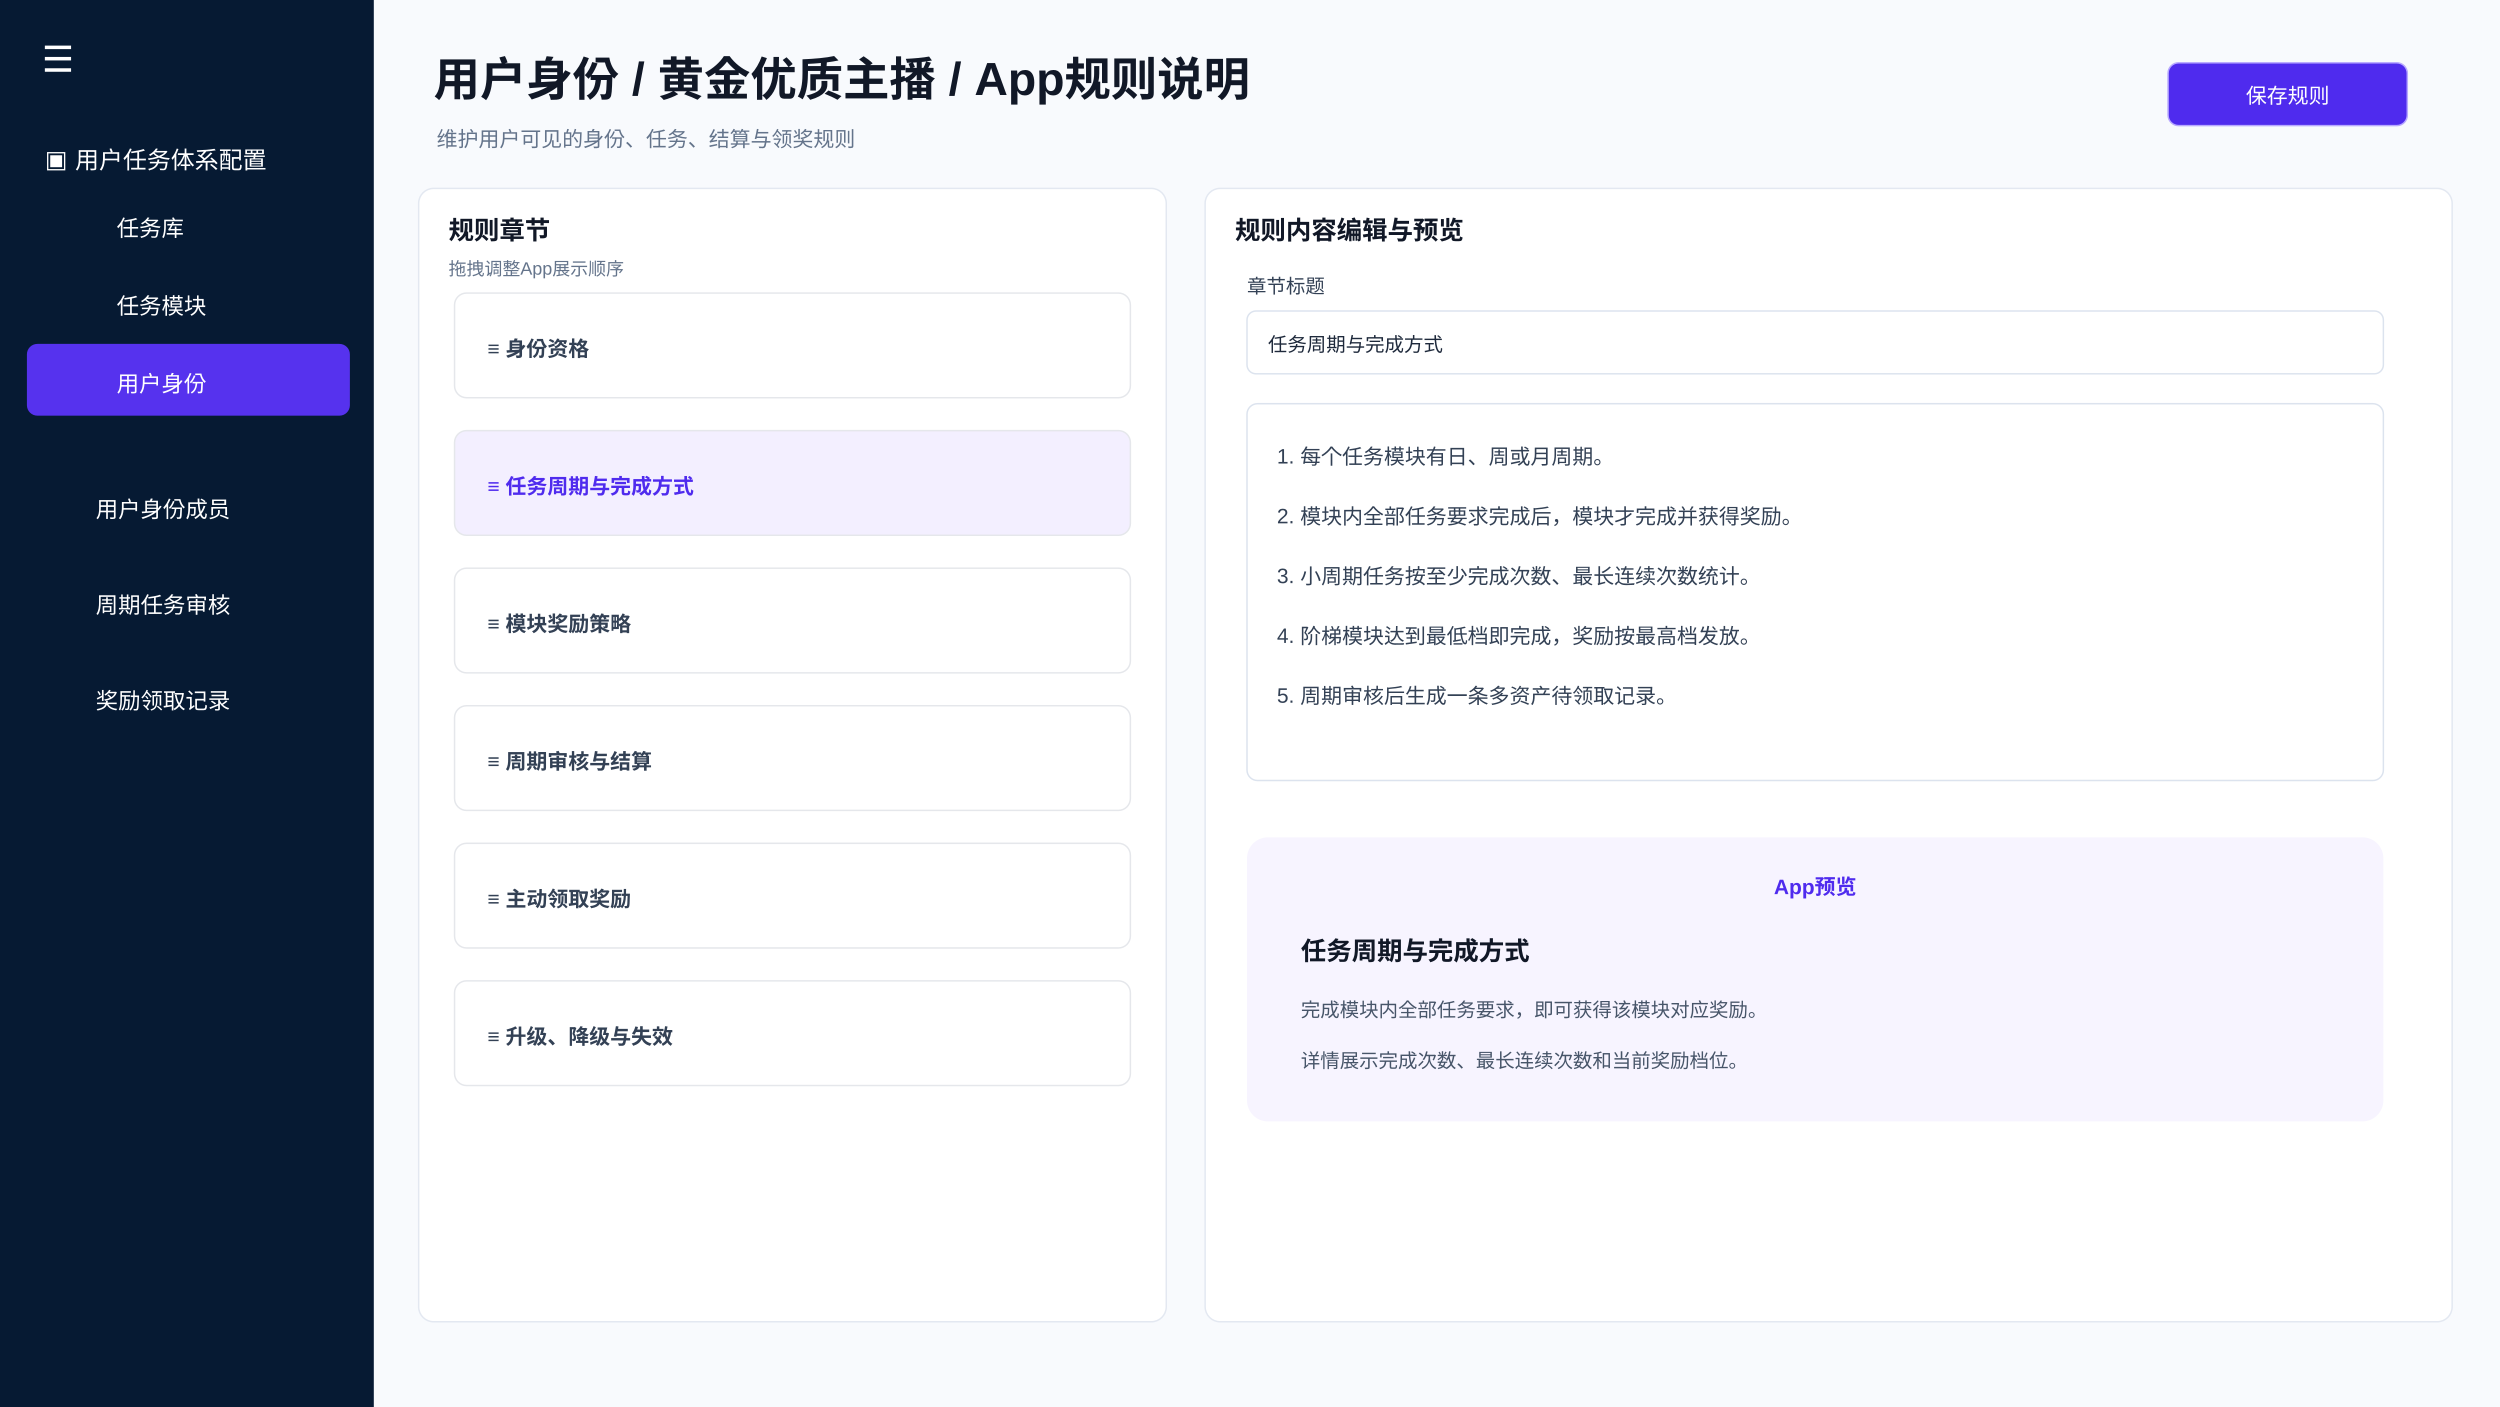
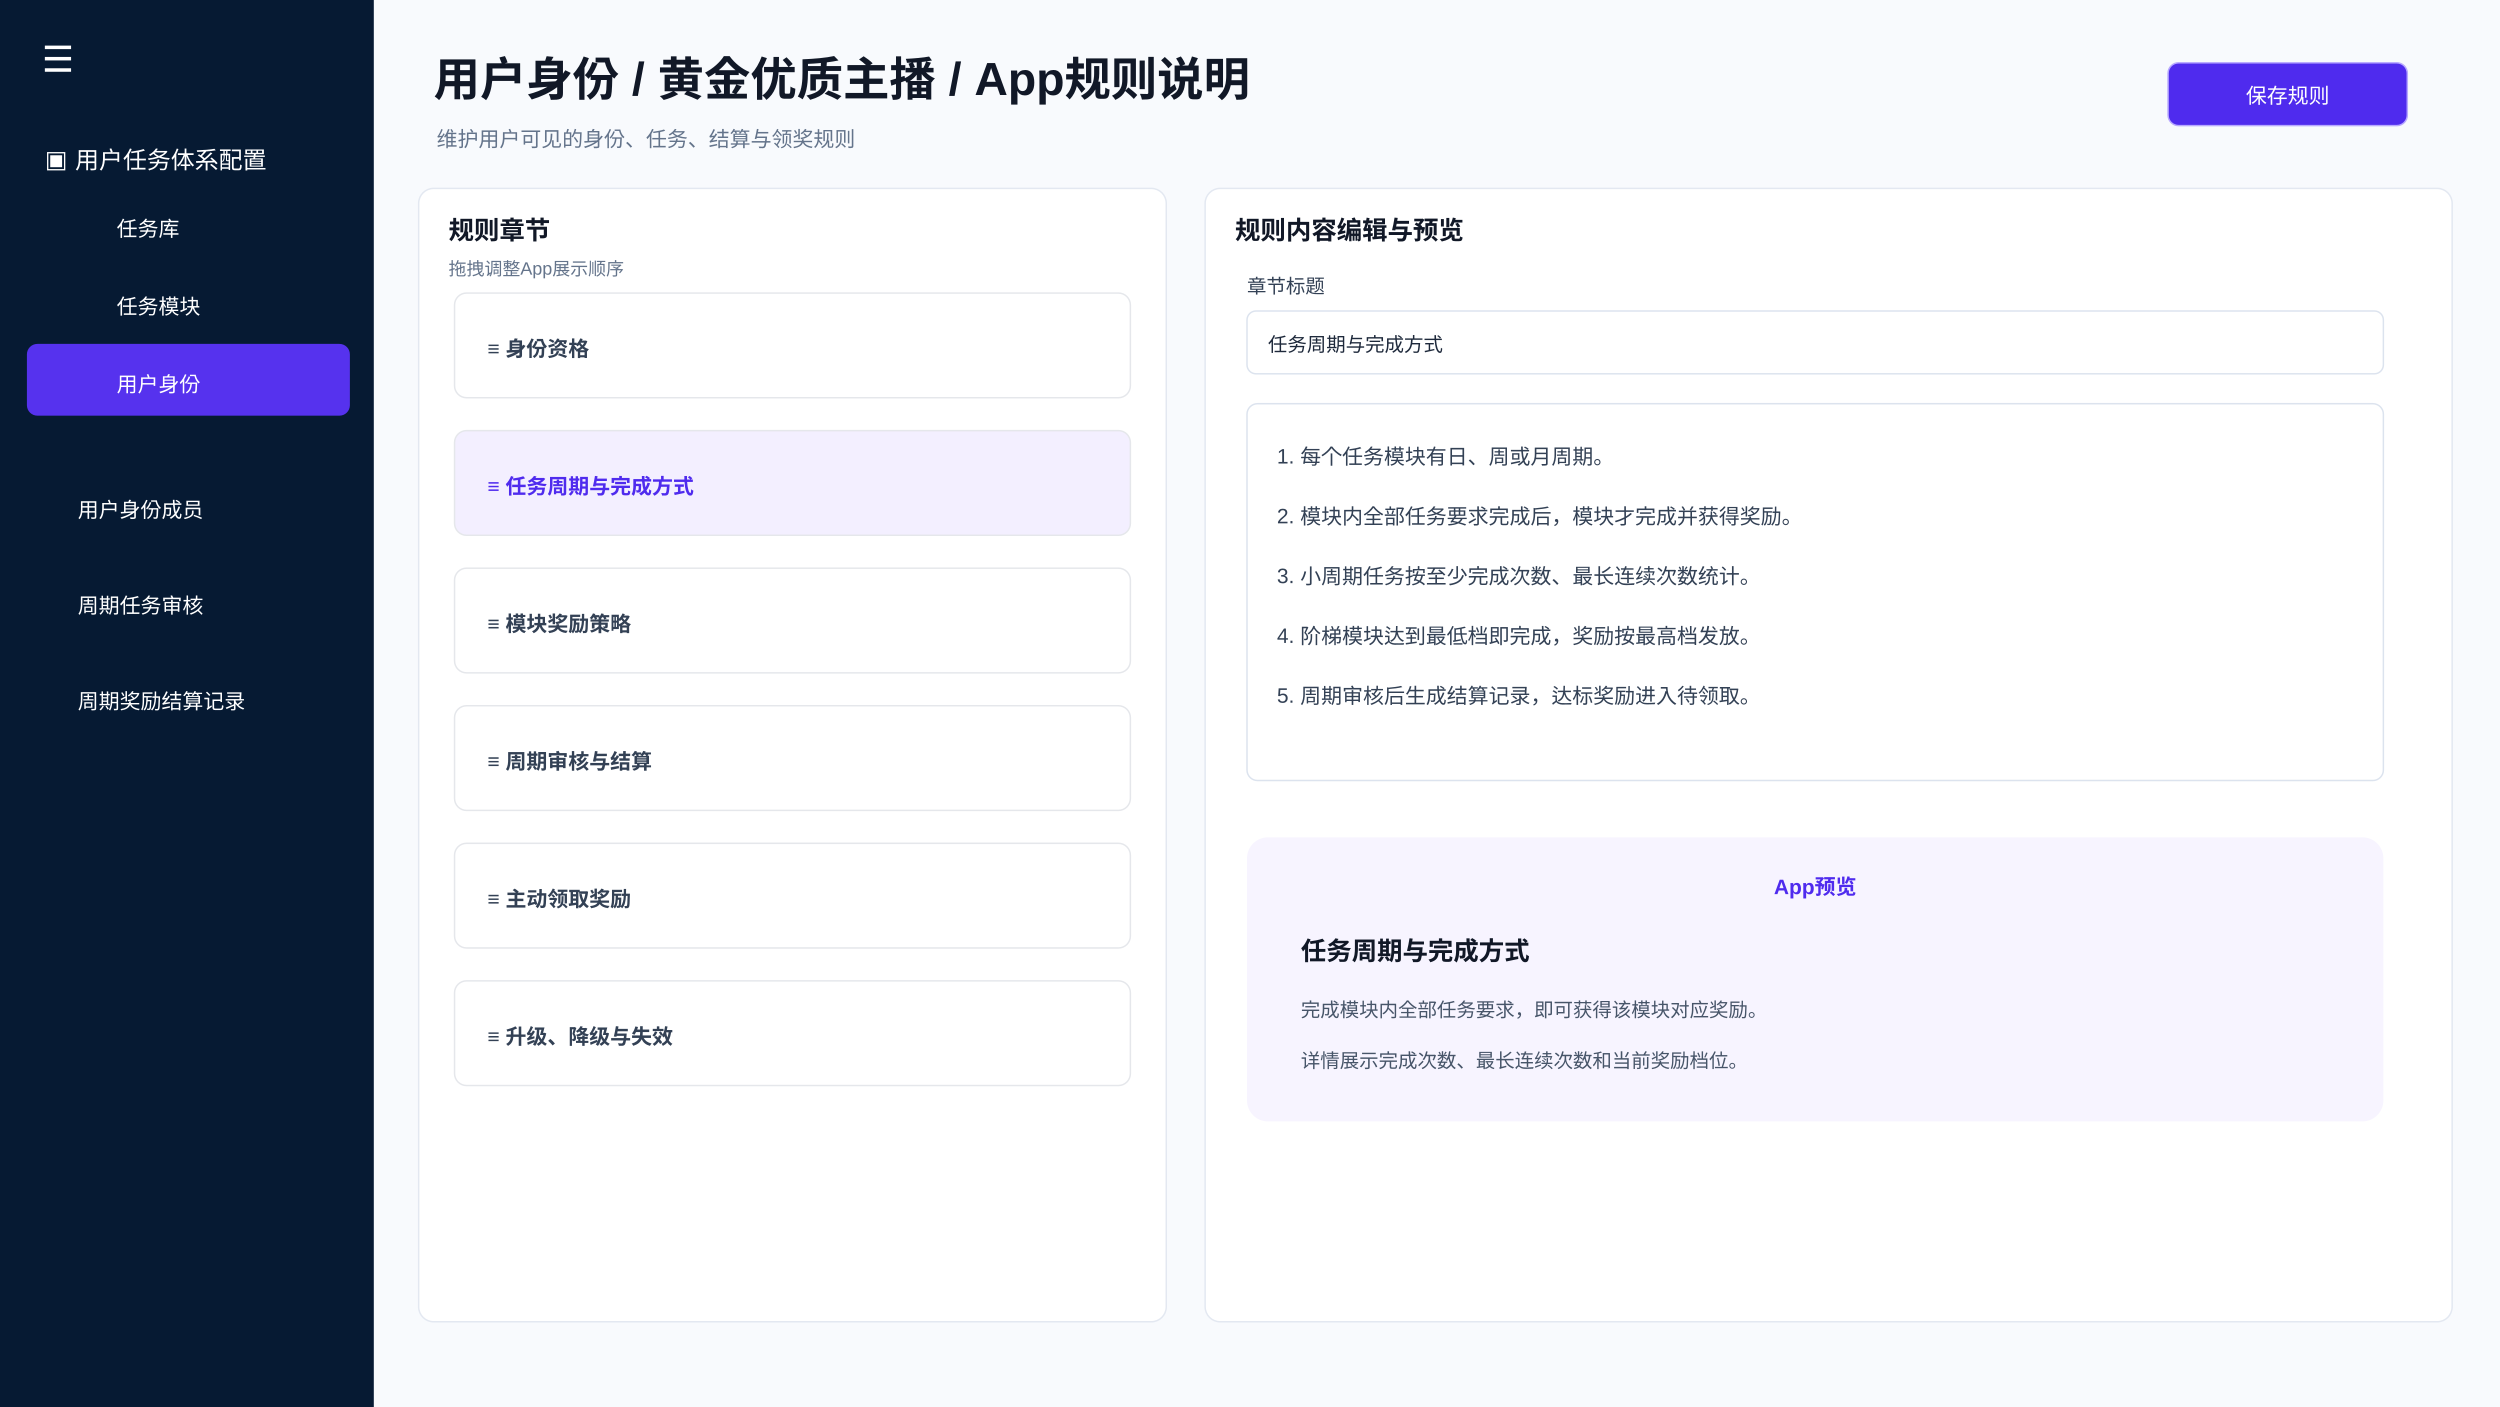
<svg xmlns="http://www.w3.org/2000/svg" width="1672" height="941" viewBox="0 0 1672 941">
  <defs>
    <linearGradient id="purpleGradient" x1="0" y1="0" x2="1" y2="1">
      <stop offset="0" stop-color="#8B5CF6" />
      <stop offset="1" stop-color="#4F2BEE" />
    </linearGradient>
  </defs>
  <style>text{font-family:"Microsoft YaHei","PingFang SC",Arial,sans-serif}</style>
  <rect x="0" y="0" width="1672" height="941" rx="0" fill="#F8FAFD" stroke="none" stroke-width="1" />
  <rect x="0" y="0" width="250" height="941" rx="0" fill="#061A33" stroke="none" stroke-width="1" />
  <text x="28" y="48" font-size="24" fill="#FFF" font-weight="400" text-anchor="start">☰</text>
  <text x="30" y="112" font-size="16" fill="#FFF" font-weight="500" text-anchor="start">▣  用户任务体系配置</text>
-   <text x="78" y="158" font-size="15" fill="#FFF" font-weight="500" text-anchor="start">任务库</text>
-   <text x="78" y="210" font-size="15" fill="#FFF" font-weight="500" text-anchor="start">任务模块</text>
+   <text x="78" y="158" font-size="14" fill="#FFF" font-weight="500" text-anchor="start">任务库</text>
+   <text x="78" y="210" font-size="14" fill="#FFF" font-weight="500" text-anchor="start">任务模块</text>
  <rect x="18" y="230" width="216" height="48" rx="7" fill="#5632EE" stroke="none" stroke-width="1" />
-   <text x="78" y="262" font-size="15" fill="#FFF" font-weight="500" text-anchor="start">用户身份</text>
-   <text x="64" y="346" font-size="15" fill="#FFF" font-weight="500" text-anchor="start">用户身份成员</text>
-   <text x="64" y="410" font-size="15" fill="#FFF" font-weight="500" text-anchor="start">周期任务审核</text>
-   <text x="64" y="474" font-size="15" fill="#FFF" font-weight="500" text-anchor="start">奖励领取记录</text>
+   <text x="78" y="262" font-size="14" fill="#FFF" font-weight="500" text-anchor="start">用户身份</text>
+   <text x="52" y="346" font-size="14" fill="#FFF" font-weight="500" text-anchor="start">用户身份成员</text>
+   <text x="52" y="410" font-size="14" fill="#FFF" font-weight="500" text-anchor="start">周期任务审核</text>
+   <text x="52" y="474" font-size="14" fill="#FFF" font-weight="500" text-anchor="start">周期奖励结算记录</text>
  <text x="290" y="64" font-size="31" fill="#111827" font-weight="700" text-anchor="start">用户身份 / 黄金优质主播 / App规则说明</text>
  <text x="292" y="98" font-size="14" fill="#64748B" font-weight="400" text-anchor="start">维护用户可见的身份、任务、结算与领奖规则</text>
  <rect x="1450" y="42" width="160" height="42" rx="7" fill="#4F2BEE" stroke="#B8A9FF" stroke-width="1" />
  <text x="1530" y="69" font-size="14" fill="#FFFFFF" font-weight="500" text-anchor="middle">保存规则</text>
  <rect x="280" y="126" width="500" height="758" rx="10" fill="#FFFFFF" stroke="#E3E8F1" stroke-width="1" />
  <text x="300" y="160" font-size="17" fill="#111827" font-weight="600" text-anchor="start">规则章节</text>
  <text x="300" y="184" font-size="12" fill="#64748B" font-weight="400" text-anchor="start">拖拽调整App展示顺序</text>
  <rect x="304" y="196" width="452" height="70" rx="8" fill="#FFF" stroke="#E5E7EB" stroke-width="1" />
  <text x="326" y="238" font-size="14" fill="#334155" font-weight="600" text-anchor="start">≡  身份资格</text>
  <rect x="304" y="288" width="452" height="70" rx="8" fill="#F3EFFF" stroke="#E5E7EB" stroke-width="1" />
  <text x="326" y="330" font-size="14" fill="#4F2BEE" font-weight="600" text-anchor="start">≡  任务周期与完成方式</text>
  <rect x="304" y="380" width="452" height="70" rx="8" fill="#FFF" stroke="#E5E7EB" stroke-width="1" />
  <text x="326" y="422" font-size="14" fill="#334155" font-weight="600" text-anchor="start">≡  模块奖励策略</text>
  <rect x="304" y="472" width="452" height="70" rx="8" fill="#FFF" stroke="#E5E7EB" stroke-width="1" />
  <text x="326" y="514" font-size="14" fill="#334155" font-weight="600" text-anchor="start">≡  周期审核与结算</text>
  <rect x="304" y="564" width="452" height="70" rx="8" fill="#FFF" stroke="#E5E7EB" stroke-width="1" />
  <text x="326" y="606" font-size="14" fill="#334155" font-weight="600" text-anchor="start">≡  主动领取奖励</text>
  <rect x="304" y="656" width="452" height="70" rx="8" fill="#FFF" stroke="#E5E7EB" stroke-width="1" />
  <text x="326" y="698" font-size="14" fill="#334155" font-weight="600" text-anchor="start">≡  升级、降级与失效</text>
  <rect x="806" y="126" width="834" height="758" rx="10" fill="#FFFFFF" stroke="#E3E8F1" stroke-width="1" />
  <text x="826" y="160" font-size="17" fill="#111827" font-weight="600" text-anchor="start">规则内容编辑与预览</text>
  <text x="834" y="196" font-size="13" fill="#334155" font-weight="500" text-anchor="start">章节标题</text>
  <rect x="834" y="208" width="760" height="42" rx="6" fill="#FFFFFF" stroke="#DCE3EE" stroke-width="1" />
  <text x="848" y="235" font-size="13" fill="#1E293B" font-weight="400" text-anchor="start">任务周期与完成方式</text>
  <rect x="834" y="270" width="760" height="252" rx="7" fill="#FFF" stroke="#DCE3EE" stroke-width="1" />
  <text x="854" y="310" font-size="14" fill="#334155" font-weight="400" text-anchor="start">1. 每个任务模块有日、周或月周期。</text>
  <text x="854" y="350" font-size="14" fill="#334155" font-weight="400" text-anchor="start">2. 模块内全部任务要求完成后，模块才完成并获得奖励。</text>
  <text x="854" y="390" font-size="14" fill="#334155" font-weight="400" text-anchor="start">3. 小周期任务按至少完成次数、最长连续次数统计。</text>
  <text x="854" y="430" font-size="14" fill="#334155" font-weight="400" text-anchor="start">4. 阶梯模块达到最低档即完成，奖励按最高档发放。</text>
-   <text x="854" y="470" font-size="14" fill="#334155" font-weight="400" text-anchor="start">5. 周期审核后生成一条多资产待领取记录。</text>
+   <text x="854" y="470" font-size="14" fill="#334155" font-weight="400" text-anchor="start">5. 周期审核后生成结算记录，达标奖励进入待领取。</text>
  <rect x="834" y="560" width="760" height="190" rx="14" fill="#F7F4FF" stroke="none" stroke-width="1" />
  <text x="1214" y="598" font-size="14" fill="#4F2BEE" font-weight="600" text-anchor="middle">App预览</text>
  <text x="870" y="642" font-size="17" fill="#111827" font-weight="700" text-anchor="start">任务周期与完成方式</text>
  <text x="870" y="680" font-size="13" fill="#475569" font-weight="400" text-anchor="start">完成模块内全部任务要求，即可获得该模块对应奖励。</text>
  <text x="870" y="714" font-size="13" fill="#475569" font-weight="400" text-anchor="start">详情展示完成次数、最长连续次数和当前奖励档位。</text>
</svg>
